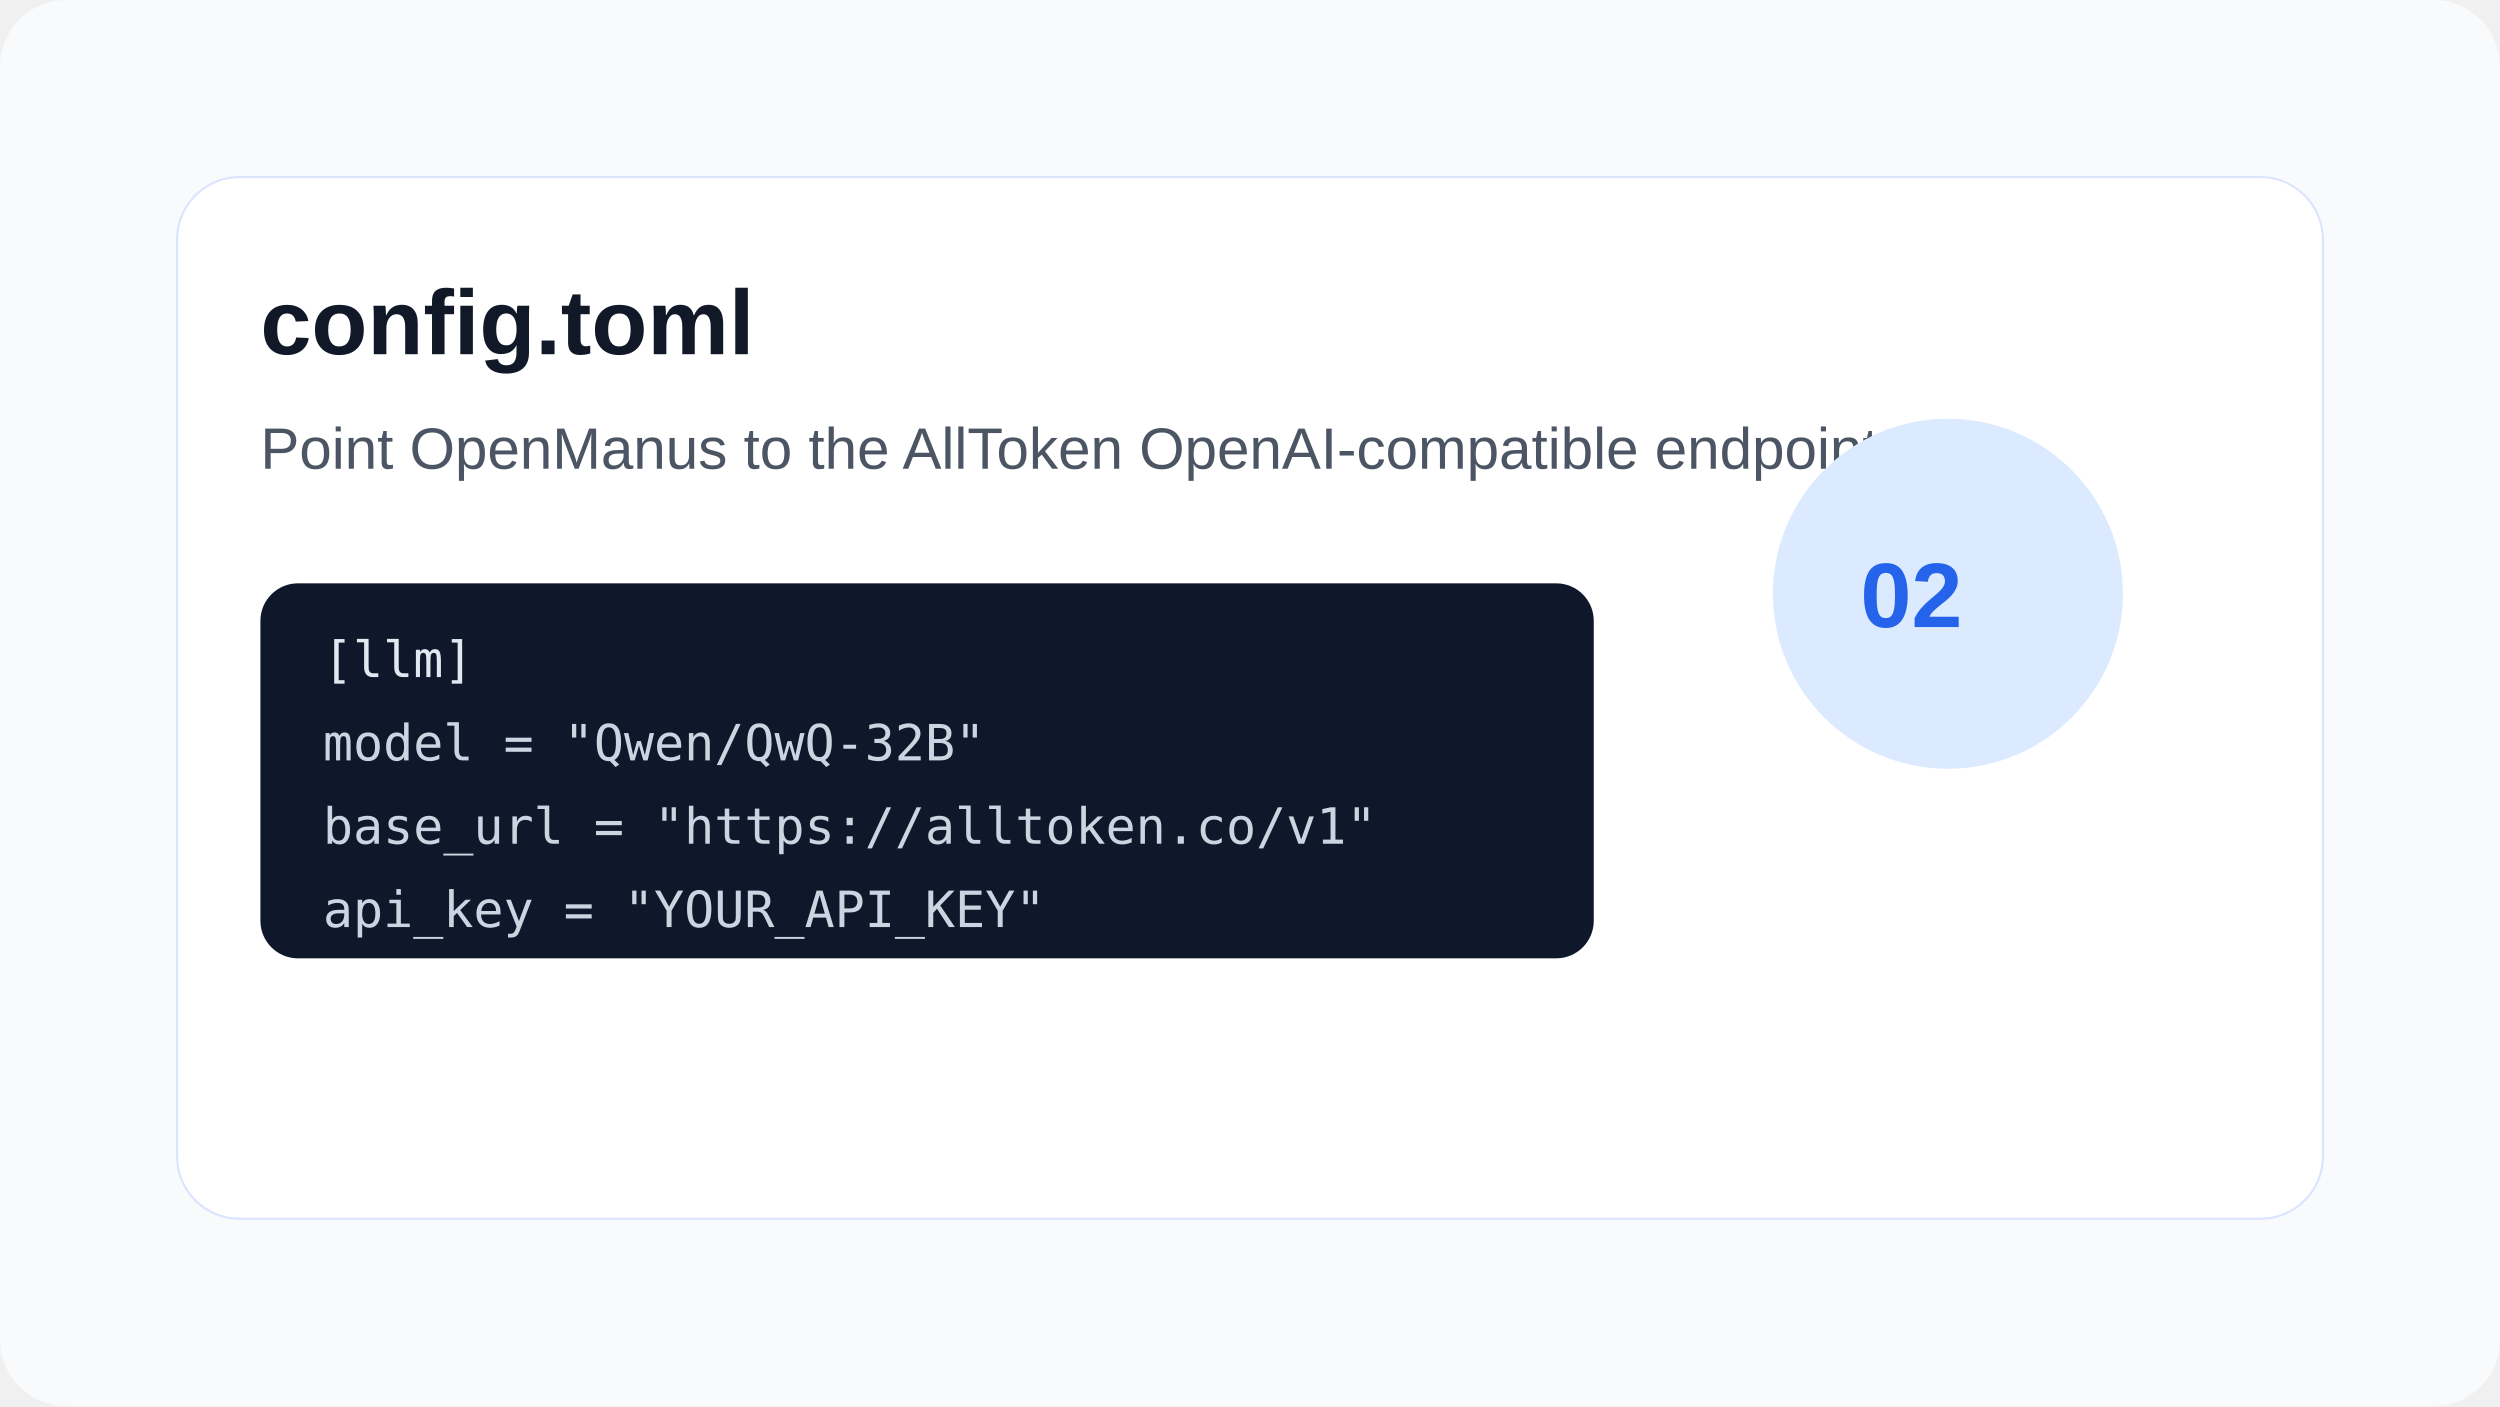
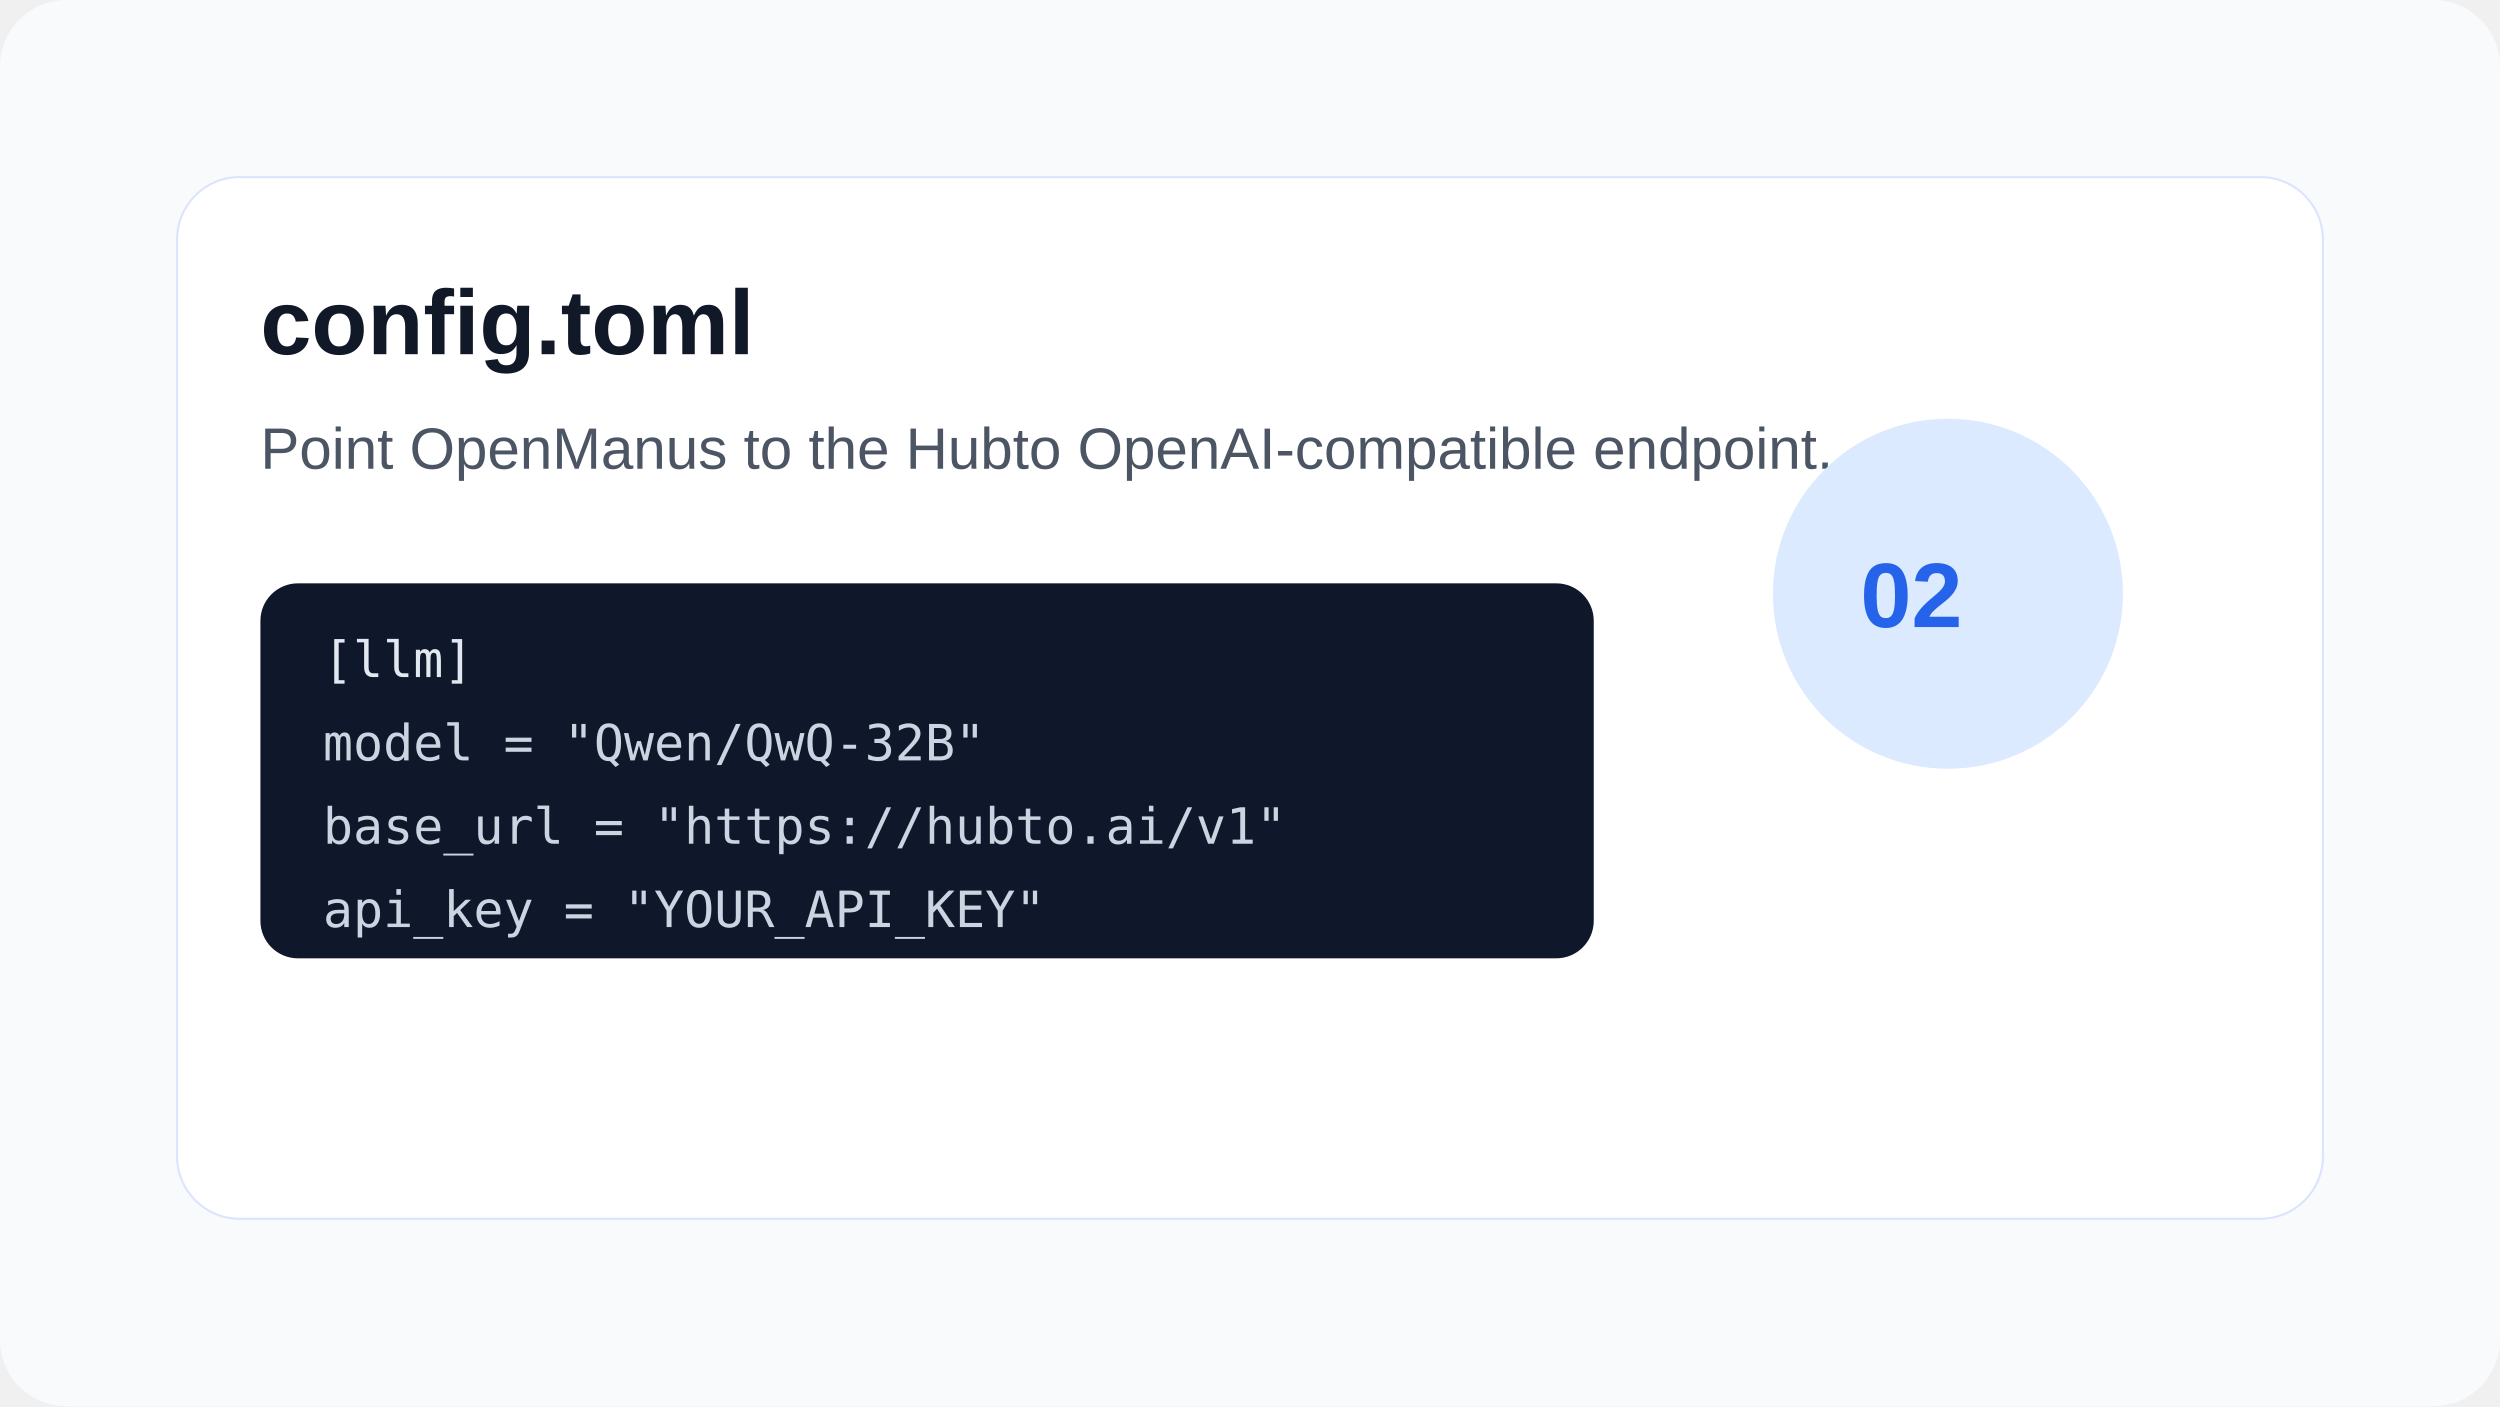
<svg xmlns="http://www.w3.org/2000/svg" width="1200" height="675" viewBox="0 0 1200 675">
  <rect width="1200" height="675" rx="32" fill="#f8fafc" />
  <rect x="85" y="85" width="1030" height="500" rx="30" fill="#ffffff" stroke="#dbe4ff" />
  <text x="125" y="170" font-family="Arial, sans-serif" font-size="44" font-weight="700" fill="#111827">config.toml</text>
-   <text x="125" y="225" font-family="Arial, sans-serif" font-size="28" fill="#4b5563">Point OpenManus to the AllToken OpenAI-compatible endpoint.</text>
+   <text x="125" y="225" font-family="Arial, sans-serif" font-size="28" fill="#4b5563">Point OpenManus to the Hubto OpenAI-compatible endpoint.</text>
  <rect x="125" y="280" width="640" height="180" rx="18" fill="#0f172a" />
  <text x="155" y="325" font-family="monospace" font-size="24" fill="#e2e8f0">[llm]</text>
  <text x="155" y="365" font-family="monospace" font-size="24" fill="#cbd5e1">model = "Qwen/QwQ-32B"</text>
-   <text x="155" y="405" font-family="monospace" font-size="24" fill="#cbd5e1">base_url = "https://alltoken.co/v1"</text>
+   <text x="155" y="405" font-family="monospace" font-size="24" fill="#cbd5e1">base_url = "https://hubto.ai/v1"</text>
  <text x="155" y="445" font-family="monospace" font-size="24" fill="#cbd5e1">api_key = "YOUR_API_KEY"</text>
  <circle cx="935" cy="285" r="84" fill="#dbeafe" />
  <text x="893" y="301" font-family="Arial, sans-serif" font-size="44" font-weight="700" fill="#2563eb">02</text>
</svg>
